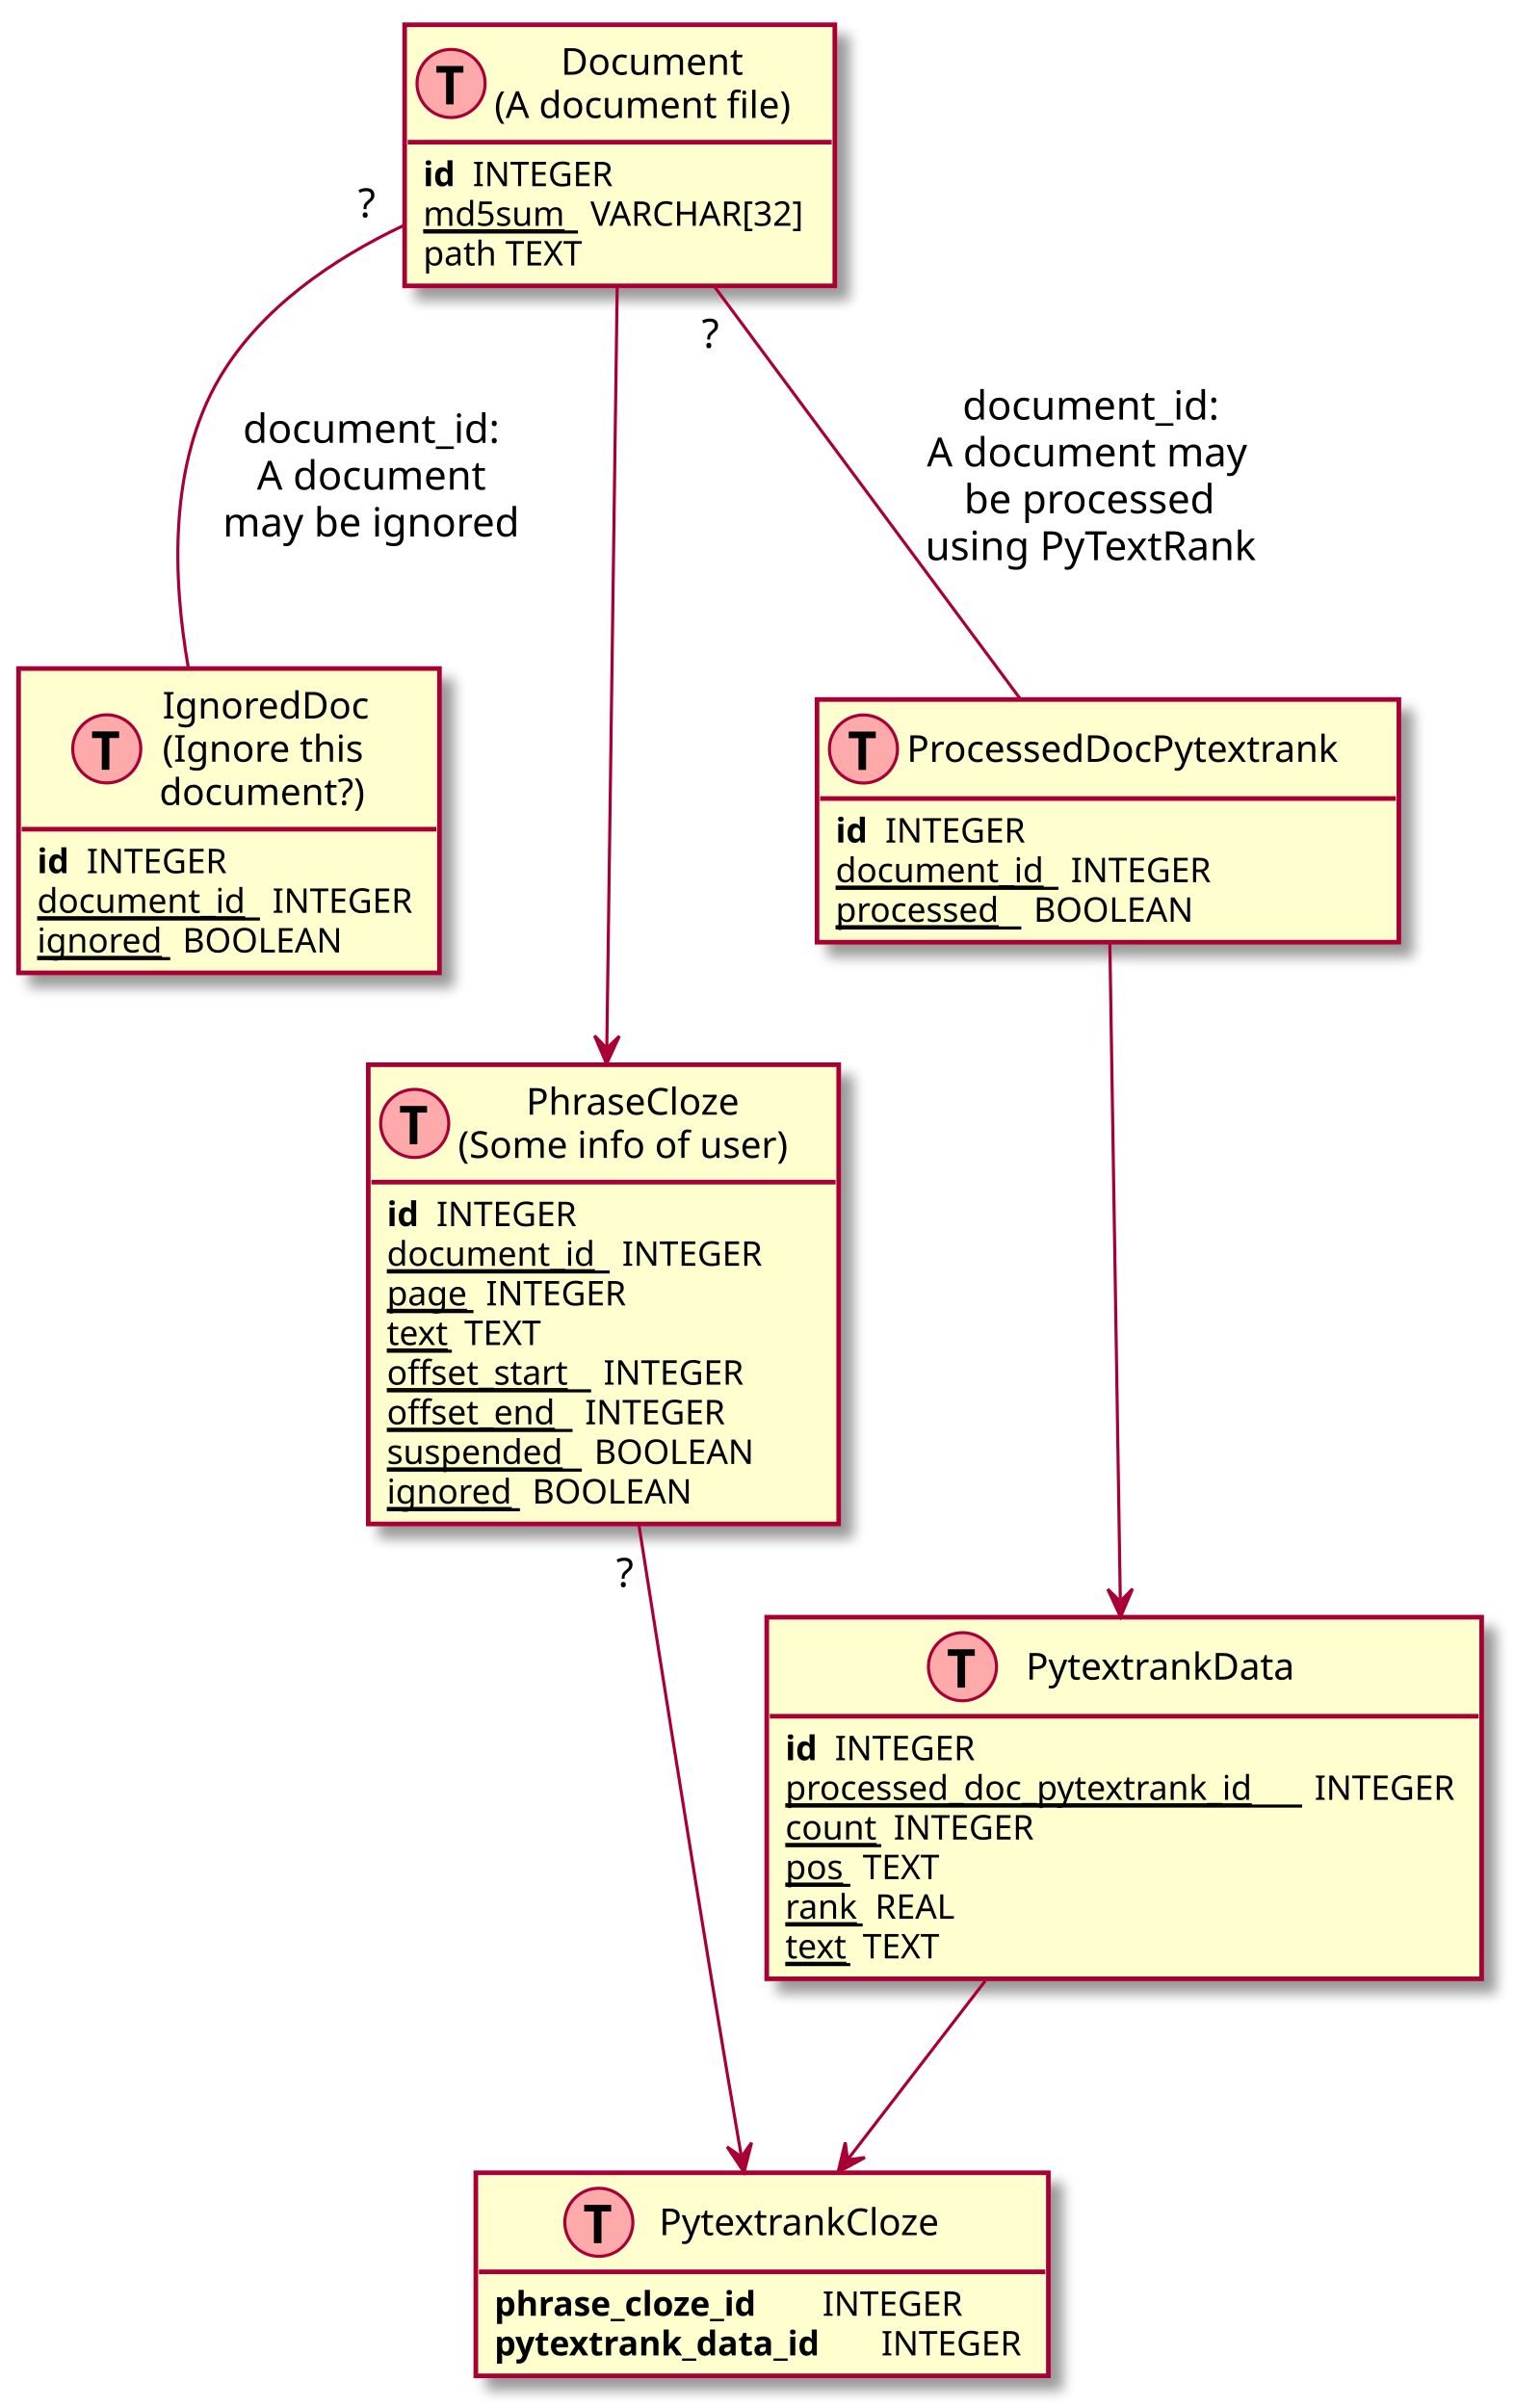
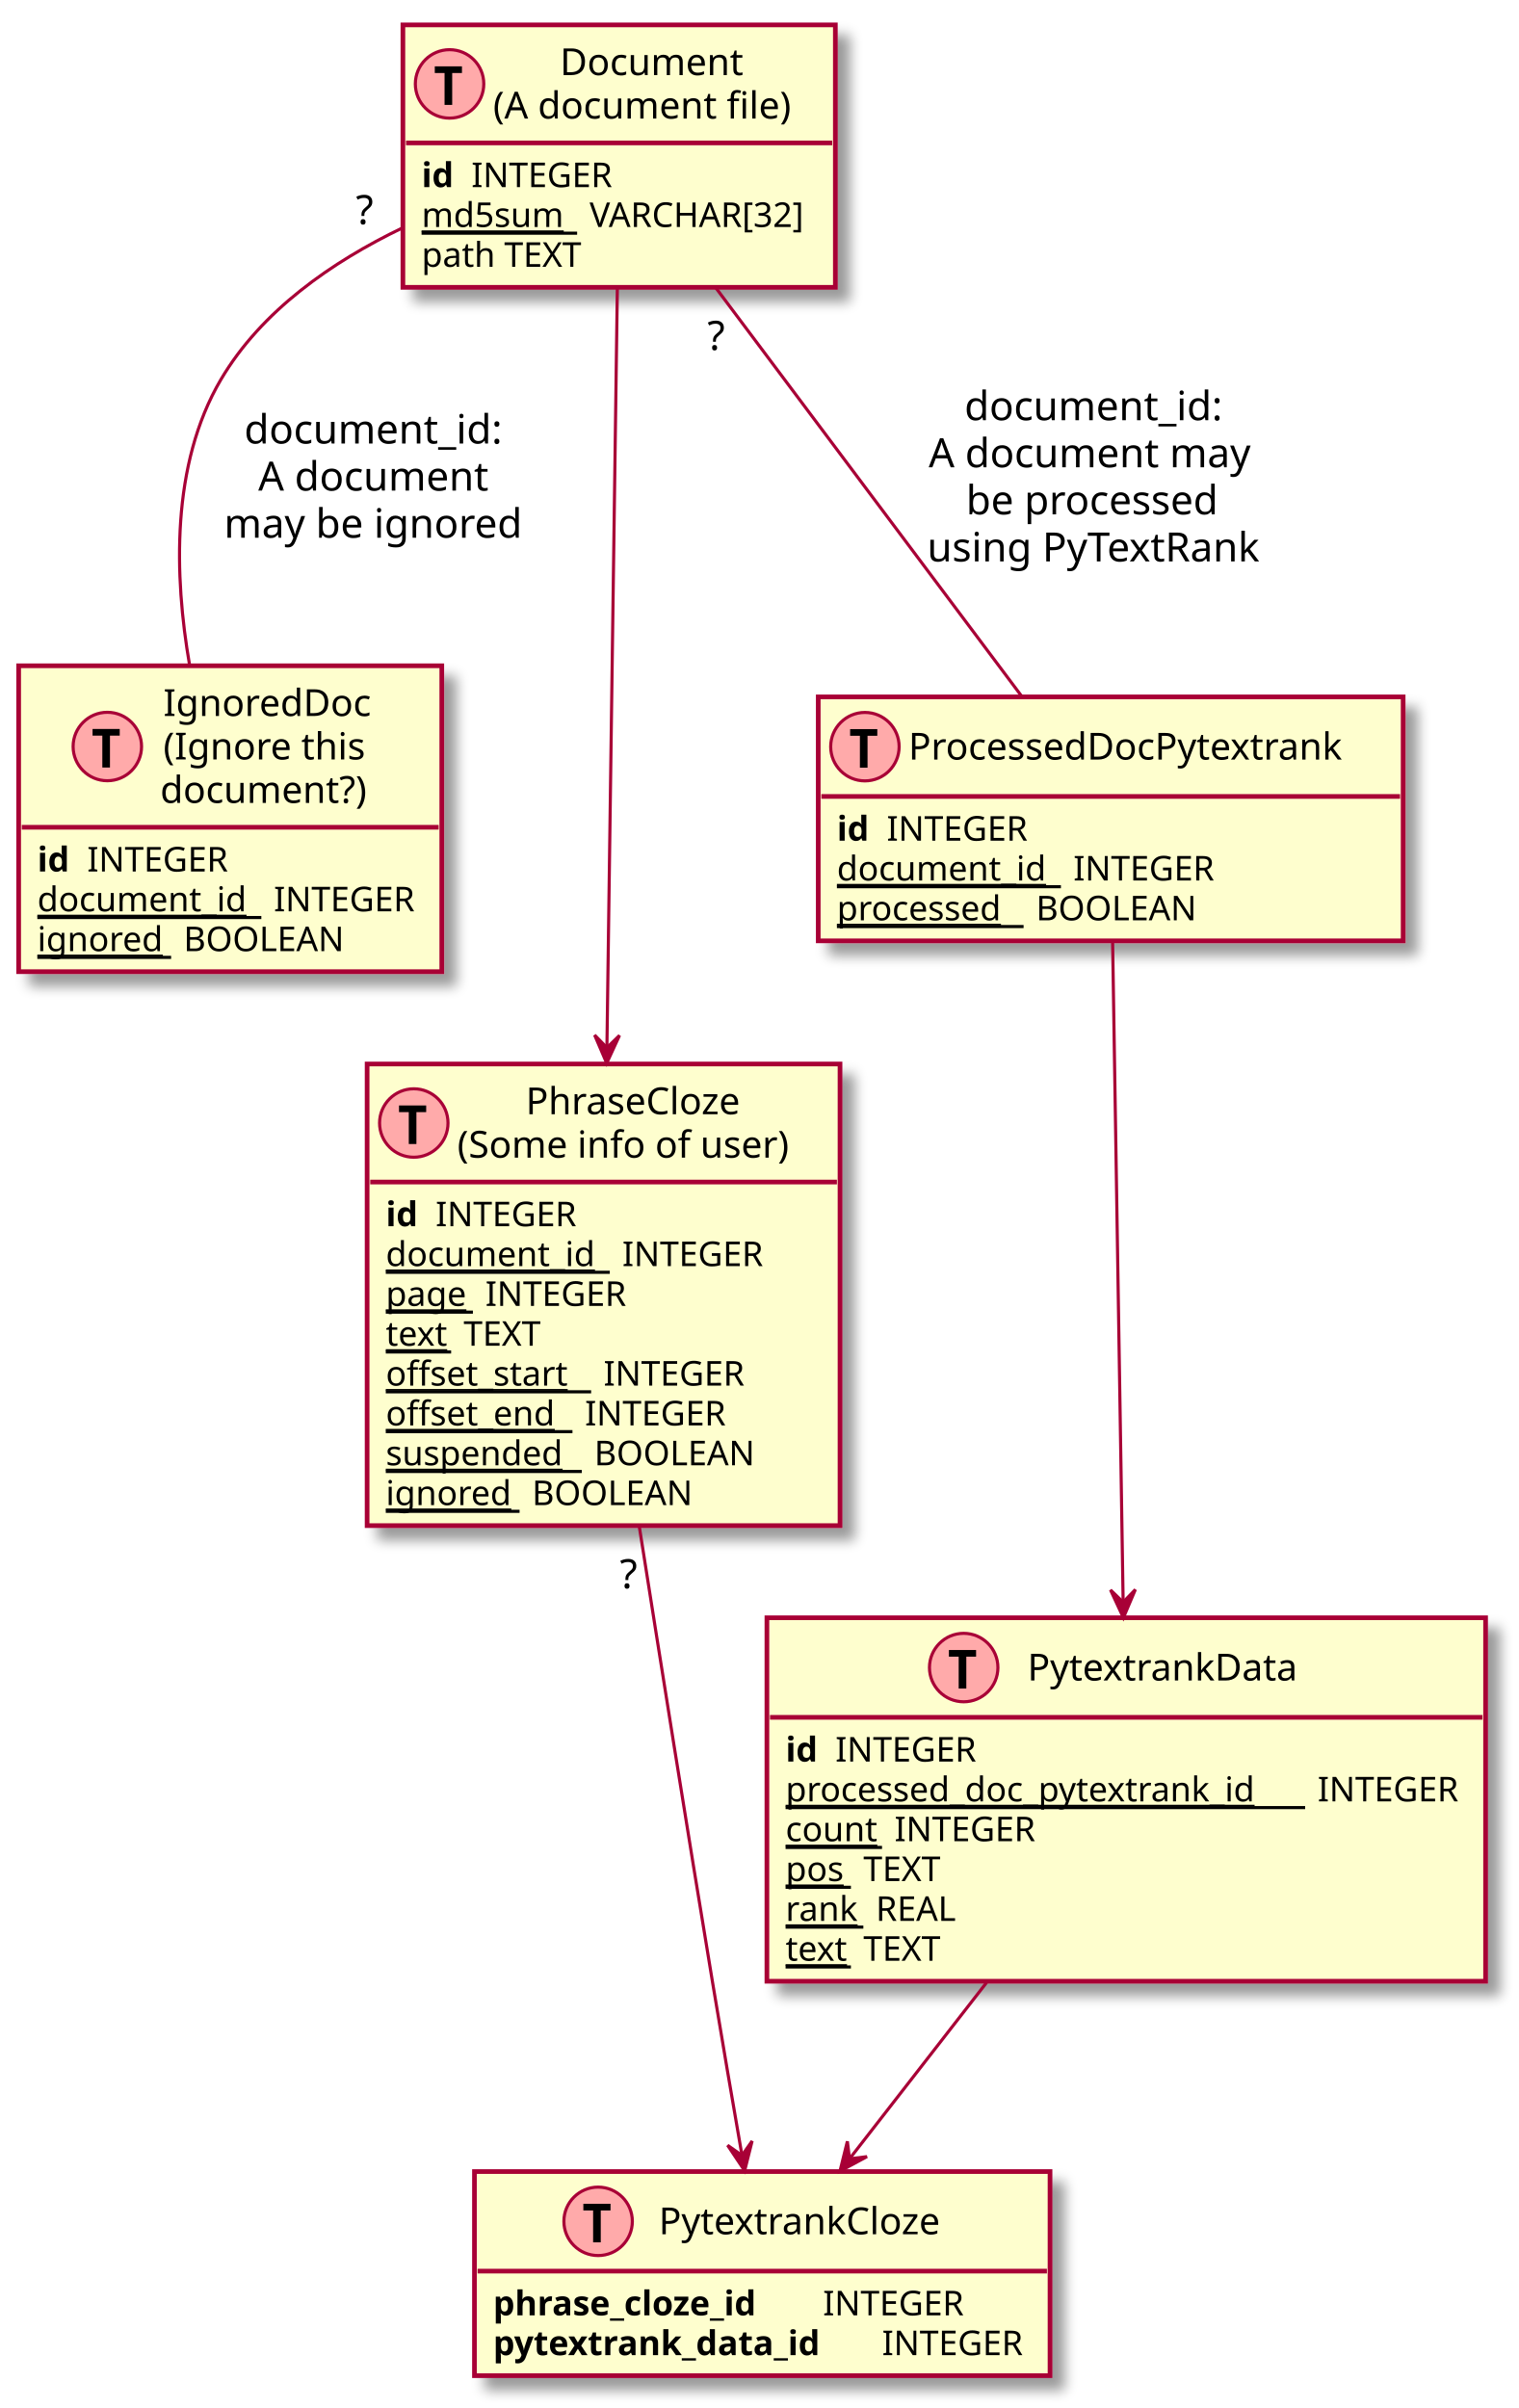
- <svg xmlns="http://www.w3.org/2000/svg" contentScriptType="application/ecmascript" contentStyleType="text/css" height="778px" preserveAspectRatio="none" style="width:489px;height:778px;" version="1.1" viewBox="0 0 489 778" width="489px" zoomAndPan="magnify">
+ <svg xmlns="http://www.w3.org/2000/svg" contentScriptType="application/ecmascript" contentStyleType="text/css" height="774px" preserveAspectRatio="none" style="width:488px;height:774px;" version="1.1" viewBox="0 0 488 774" width="488px" zoomAndPan="magnify">
  <defs>
    <filter height="300%" id="fykl9tbq8nbkh" width="300%" x="-1" y="-1">
      <feGaussianBlur result="blurOut" stdDeviation="2.0" />
      <feColorMatrix in="blurOut" result="blurOut2" type="matrix" values="0 0 0 0 0 0 0 0 0 0 0 0 0 0 0 0 0 0 .4 0" />
      <feOffset dx="4.0" dy="4.0" in="blurOut2" result="blurOut3" />
      <feBlend in="SourceGraphic" in2="blurOut3" mode="normal" />
    </filter>
  </defs>
  <g>
-     <rect fill="#FEFECE" filter="url(#fykl9tbq8nbkh)" height="84.352" id="document" style="stroke: #A80036; stroke-width: 1.5;" width="139" x="130.75" y="8" />
-     <ellipse cx="145.75" cy="26.969" fill="#FFAAAA" rx="11" ry="11" style="stroke: #A80036; stroke-width: 1.0;" />
-     <path d="M146.594,33.719 L144.141,33.719 L144.141,23.469 L141,23.469 L141,21.328 L149.734,21.328 L149.734,23.469 L146.594,23.469 L146.594,33.719 Z " />
-     <text fill="#000000" font-family="sans-serif" font-size="12" lengthAdjust="spacingAndGlyphs" textLength="64" x="181.25" y="24.139">Document</text>
-     <text fill="#000000" font-family="sans-serif" font-size="12" lengthAdjust="spacingAndGlyphs" textLength="107" x="159.75" y="38.107">(A document file)</text>
-     <line style="stroke: #A80036; stroke-width: 1.5;" x1="131.75" x2="268.75" y1="45.938" y2="45.938" />
-     <text fill="#000000" font-family="sans-serif" font-size="11" font-weight="bold" lengthAdjust="spacingAndGlyphs" textLength="12" x="136.75" y="60.148">id</text>
-     <text fill="#000000" font-family="sans-serif" font-size="11" lengthAdjust="spacingAndGlyphs" textLength="48" x="152.75" y="60.148">INTEGER</text>
-     <text fill="#000000" font-family="sans-serif" font-size="11" lengthAdjust="spacingAndGlyphs" text-decoration="underline" textLength="50" x="136.75" y="72.953">md5sum</text>
-     <line style="stroke: #000000; stroke-width: 1.0;" x1="136.75" x2="186.75" y1="74.953" y2="74.953" />
-     <text fill="#000000" font-family="sans-serif" font-size="11" lengthAdjust="spacingAndGlyphs" textLength="73" x="190.75" y="72.953">VARCHAR[32]</text>
-     <text fill="#000000" font-family="sans-serif" font-size="11" lengthAdjust="spacingAndGlyphs" textLength="57" x="136.75" y="85.757">path TEXT</text>
-     <rect fill="#FEFECE" filter="url(#fykl9tbq8nbkh)" height="98.32" id="ignored_doc" style="stroke: #A80036; stroke-width: 1.5;" width="136" x="6" y="216" />
-     <ellipse cx="34.5" cy="241.953" fill="#FFAAAA" rx="11" ry="11" style="stroke: #A80036; stroke-width: 1.0;" />
-     <path d="M35.344,248.703 L32.891,248.703 L32.891,238.453 L29.75,238.453 L29.75,236.312 L38.484,236.312 L38.484,238.453 L35.344,238.453 L35.344,248.703 Z " />
-     <text fill="#000000" font-family="sans-serif" font-size="12" lengthAdjust="spacingAndGlyphs" textLength="72" x="52.5" y="232.139">IgnoredDoc</text>
-     <text fill="#000000" font-family="sans-serif" font-size="12" lengthAdjust="spacingAndGlyphs" textLength="72" x="52.5" y="246.107">(Ignore this</text>
-     <text fill="#000000" font-family="sans-serif" font-size="12" lengthAdjust="spacingAndGlyphs" textLength="74" x="51.5" y="260.076">document?)</text>
-     <line style="stroke: #A80036; stroke-width: 1.5;" x1="7" x2="141" y1="267.906" y2="267.906" />
-     <text fill="#000000" font-family="sans-serif" font-size="11" font-weight="bold" lengthAdjust="spacingAndGlyphs" textLength="12" x="12" y="282.117">id</text>
-     <text fill="#000000" font-family="sans-serif" font-size="11" lengthAdjust="spacingAndGlyphs" textLength="48" x="28" y="282.117">INTEGER</text>
-     <text fill="#000000" font-family="sans-serif" font-size="11" lengthAdjust="spacingAndGlyphs" text-decoration="underline" textLength="72" x="12" y="294.921">document_id</text>
-     <line style="stroke: #000000; stroke-width: 1.0;" x1="12" x2="84" y1="296.921" y2="296.921" />
-     <text fill="#000000" font-family="sans-serif" font-size="11" lengthAdjust="spacingAndGlyphs" textLength="48" x="88" y="294.921">INTEGER</text>
-     <text fill="#000000" font-family="sans-serif" font-size="11" lengthAdjust="spacingAndGlyphs" text-decoration="underline" textLength="43" x="12" y="307.726">ignored</text>
-     <line style="stroke: #000000; stroke-width: 1.0;" x1="12" x2="55" y1="309.726" y2="309.726" />
-     <text fill="#000000" font-family="sans-serif" font-size="11" lengthAdjust="spacingAndGlyphs" textLength="54" x="59" y="307.726">BOOLEAN</text>
-     <rect fill="#FEFECE" filter="url(#fykl9tbq8nbkh)" height="148.375" id="phrase_cloze" style="stroke: #A80036; stroke-width: 1.5;" width="152" x="119" y="344" />
-     <ellipse cx="134" cy="362.969" fill="#FFAAAA" rx="11" ry="11" style="stroke: #A80036; stroke-width: 1.0;" />
-     <path d="M134.844,369.719 L132.391,369.719 L132.391,359.469 L129.25,359.469 L129.25,357.328 L137.984,357.328 L137.984,359.469 L134.844,359.469 L134.844,369.719 Z " />
-     <text fill="#000000" font-family="sans-serif" font-size="12" lengthAdjust="spacingAndGlyphs" textLength="76" x="170" y="360.139">PhraseCloze</text>
-     <text fill="#000000" font-family="sans-serif" font-size="12" lengthAdjust="spacingAndGlyphs" textLength="120" x="148" y="374.107">(Some info of user)</text>
-     <line style="stroke: #A80036; stroke-width: 1.5;" x1="120" x2="270" y1="381.938" y2="381.938" />
-     <text fill="#000000" font-family="sans-serif" font-size="11" font-weight="bold" lengthAdjust="spacingAndGlyphs" textLength="12" x="125" y="396.148">id</text>
-     <text fill="#000000" font-family="sans-serif" font-size="11" lengthAdjust="spacingAndGlyphs" textLength="48" x="141" y="396.148">INTEGER</text>
-     <text fill="#000000" font-family="sans-serif" font-size="11" lengthAdjust="spacingAndGlyphs" text-decoration="underline" textLength="72" x="125" y="408.953">document_id</text>
-     <line style="stroke: #000000; stroke-width: 1.0;" x1="125" x2="197" y1="410.953" y2="410.953" />
-     <text fill="#000000" font-family="sans-serif" font-size="11" lengthAdjust="spacingAndGlyphs" textLength="48" x="201" y="408.953">INTEGER</text>
-     <text fill="#000000" font-family="sans-serif" font-size="11" lengthAdjust="spacingAndGlyphs" text-decoration="underline" textLength="28" x="125" y="421.757">page</text>
-     <line style="stroke: #000000; stroke-width: 1.0;" x1="125" x2="153" y1="423.757" y2="423.757" />
-     <text fill="#000000" font-family="sans-serif" font-size="11" lengthAdjust="spacingAndGlyphs" textLength="48" x="157" y="421.757">INTEGER</text>
-     <text fill="#000000" font-family="sans-serif" font-size="11" lengthAdjust="spacingAndGlyphs" text-decoration="underline" textLength="21" x="125" y="434.562">text</text>
-     <line style="stroke: #000000; stroke-width: 1.0;" x1="125" x2="146" y1="436.562" y2="436.562" />
-     <text fill="#000000" font-family="sans-serif" font-size="11" lengthAdjust="spacingAndGlyphs" textLength="28" x="150" y="434.562">TEXT</text>
-     <text fill="#000000" font-family="sans-serif" font-size="11" lengthAdjust="spacingAndGlyphs" text-decoration="underline" textLength="66" x="125" y="447.367">offset_start</text>
-     <line style="stroke: #000000; stroke-width: 1.0;" x1="125" x2="191" y1="449.367" y2="449.367" />
-     <text fill="#000000" font-family="sans-serif" font-size="11" lengthAdjust="spacingAndGlyphs" textLength="48" x="195" y="447.367">INTEGER</text>
-     <text fill="#000000" font-family="sans-serif" font-size="11" lengthAdjust="spacingAndGlyphs" text-decoration="underline" textLength="60" x="125" y="460.171">offset_end</text>
-     <line style="stroke: #000000; stroke-width: 1.0;" x1="125" x2="185" y1="462.171" y2="462.171" />
-     <text fill="#000000" font-family="sans-serif" font-size="11" lengthAdjust="spacingAndGlyphs" textLength="48" x="189" y="460.171">INTEGER</text>
-     <text fill="#000000" font-family="sans-serif" font-size="11" lengthAdjust="spacingAndGlyphs" text-decoration="underline" textLength="63" x="125" y="472.976">suspended</text>
-     <line style="stroke: #000000; stroke-width: 1.0;" x1="125" x2="188" y1="474.976" y2="474.976" />
-     <text fill="#000000" font-family="sans-serif" font-size="11" lengthAdjust="spacingAndGlyphs" textLength="54" x="192" y="472.976">BOOLEAN</text>
-     <text fill="#000000" font-family="sans-serif" font-size="11" lengthAdjust="spacingAndGlyphs" text-decoration="underline" textLength="43" x="125" y="485.781">ignored</text>
-     <line style="stroke: #000000; stroke-width: 1.0;" x1="125" x2="168" y1="487.781" y2="487.781" />
-     <text fill="#000000" font-family="sans-serif" font-size="11" lengthAdjust="spacingAndGlyphs" textLength="54" x="172" y="485.781">BOOLEAN</text>
-     <rect fill="#FEFECE" filter="url(#fykl9tbq8nbkh)" height="78.414" id="processed_doc_pytextrank" style="stroke: #A80036; stroke-width: 1.5;" width="188" x="264" y="226" />
-     <ellipse cx="279" cy="242" fill="#FFAAAA" rx="11" ry="11" style="stroke: #A80036; stroke-width: 1.0;" />
-     <path d="M279.844,248.75 L277.391,248.75 L277.391,238.5 L274.25,238.5 L274.25,236.359 L282.984,236.359 L282.984,238.5 L279.844,238.5 L279.844,248.75 Z " />
-     <text fill="#000000" font-family="sans-serif" font-size="12" lengthAdjust="spacingAndGlyphs" textLength="156" x="293" y="246.154">ProcessedDocPytextrank</text>
-     <line style="stroke: #A80036; stroke-width: 1.5;" x1="265" x2="451" y1="258" y2="258" />
-     <text fill="#000000" font-family="sans-serif" font-size="11" font-weight="bold" lengthAdjust="spacingAndGlyphs" textLength="12" x="270" y="272.21">id</text>
-     <text fill="#000000" font-family="sans-serif" font-size="11" lengthAdjust="spacingAndGlyphs" textLength="48" x="286" y="272.21">INTEGER</text>
-     <text fill="#000000" font-family="sans-serif" font-size="11" lengthAdjust="spacingAndGlyphs" text-decoration="underline" textLength="72" x="270" y="285.015">document_id</text>
-     <line style="stroke: #000000; stroke-width: 1.0;" x1="270" x2="342" y1="287.015" y2="287.015" />
-     <text fill="#000000" font-family="sans-serif" font-size="11" lengthAdjust="spacingAndGlyphs" textLength="48" x="346" y="285.015">INTEGER</text>
-     <text fill="#000000" font-family="sans-serif" font-size="11" lengthAdjust="spacingAndGlyphs" text-decoration="underline" textLength="60" x="270" y="297.82">processed</text>
-     <line style="stroke: #000000; stroke-width: 1.0;" x1="270" x2="330" y1="299.82" y2="299.82" />
-     <text fill="#000000" font-family="sans-serif" font-size="11" lengthAdjust="spacingAndGlyphs" textLength="54" x="334" y="297.82">BOOLEAN</text>
-     <rect fill="#FEFECE" filter="url(#fykl9tbq8nbkh)" height="65.609" id="pytextrank_cloze" style="stroke: #A80036; stroke-width: 1.5;" width="185" x="153.75" y="702" />
-     <ellipse cx="193.5" cy="718" fill="#FFAAAA" rx="11" ry="11" style="stroke: #A80036; stroke-width: 1.0;" />
-     <path d="M194.344,724.75 L191.891,724.75 L191.891,714.5 L188.75,714.5 L188.75,712.359 L197.484,712.359 L197.484,714.5 L194.344,714.5 L194.344,724.75 Z " />
-     <text fill="#000000" font-family="sans-serif" font-size="12" lengthAdjust="spacingAndGlyphs" textLength="98" x="213" y="722.154">PytextrankCloze</text>
-     <line style="stroke: #A80036; stroke-width: 1.5;" x1="154.75" x2="337.75" y1="734" y2="734" />
-     <text fill="#000000" font-family="sans-serif" font-size="11" font-weight="bold" lengthAdjust="spacingAndGlyphs" textLength="102" x="159.75" y="748.21">phrase_cloze_id</text>
-     <text fill="#000000" font-family="sans-serif" font-size="11" lengthAdjust="spacingAndGlyphs" textLength="48" x="265.75" y="748.21">INTEGER</text>
-     <text fill="#000000" font-family="sans-serif" font-size="11" font-weight="bold" lengthAdjust="spacingAndGlyphs" textLength="121" x="159.75" y="761.015">pytextrank_data_id</text>
-     <text fill="#000000" font-family="sans-serif" font-size="11" lengthAdjust="spacingAndGlyphs" textLength="48" x="284.75" y="761.015">INTEGER</text>
-     <rect fill="#FEFECE" filter="url(#fykl9tbq8nbkh)" height="116.828" id="pytextrank_data" style="stroke: #A80036; stroke-width: 1.5;" width="231" x="247.75" y="522.5" />
-     <ellipse cx="311" cy="538.5" fill="#FFAAAA" rx="11" ry="11" style="stroke: #A80036; stroke-width: 1.0;" />
-     <path d="M311.844,545.25 L309.391,545.25 L309.391,535 L306.25,535 L306.25,532.859 L314.984,532.859 L314.984,535 L311.844,535 L311.844,545.25 Z " />
-     <text fill="#000000" font-family="sans-serif" font-size="12" lengthAdjust="spacingAndGlyphs" textLength="96" x="331.5" y="542.654">PytextrankData</text>
-     <line style="stroke: #A80036; stroke-width: 1.5;" x1="248.75" x2="477.75" y1="554.5" y2="554.5" />
-     <text fill="#000000" font-family="sans-serif" font-size="11" font-weight="bold" lengthAdjust="spacingAndGlyphs" textLength="12" x="253.75" y="568.71">id</text>
-     <text fill="#000000" font-family="sans-serif" font-size="11" lengthAdjust="spacingAndGlyphs" textLength="48" x="269.75" y="568.71">INTEGER</text>
-     <text fill="#000000" font-family="sans-serif" font-size="11" lengthAdjust="spacingAndGlyphs" text-decoration="underline" textLength="167" x="253.75" y="581.515">processed_doc_pytextrank_id</text>
-     <line style="stroke: #000000; stroke-width: 1.0;" x1="253.75" x2="420.75" y1="583.515" y2="583.515" />
-     <text fill="#000000" font-family="sans-serif" font-size="11" lengthAdjust="spacingAndGlyphs" textLength="48" x="424.75" y="581.515">INTEGER</text>
-     <text fill="#000000" font-family="sans-serif" font-size="11" lengthAdjust="spacingAndGlyphs" text-decoration="underline" textLength="31" x="253.75" y="594.32">count</text>
-     <line style="stroke: #000000; stroke-width: 1.0;" x1="253.75" x2="284.75" y1="596.32" y2="596.32" />
-     <text fill="#000000" font-family="sans-serif" font-size="11" lengthAdjust="spacingAndGlyphs" textLength="48" x="288.75" y="594.32">INTEGER</text>
-     <text fill="#000000" font-family="sans-serif" font-size="11" lengthAdjust="spacingAndGlyphs" text-decoration="underline" textLength="21" x="253.75" y="607.125">pos</text>
-     <line style="stroke: #000000; stroke-width: 1.0;" x1="253.75" x2="274.75" y1="609.125" y2="609.125" />
-     <text fill="#000000" font-family="sans-serif" font-size="11" lengthAdjust="spacingAndGlyphs" textLength="28" x="278.75" y="607.125">TEXT</text>
-     <text fill="#000000" font-family="sans-serif" font-size="11" lengthAdjust="spacingAndGlyphs" text-decoration="underline" textLength="25" x="253.75" y="619.929">rank</text>
-     <line style="stroke: #000000; stroke-width: 1.0;" x1="253.75" x2="278.75" y1="621.929" y2="621.929" />
-     <text fill="#000000" font-family="sans-serif" font-size="11" lengthAdjust="spacingAndGlyphs" textLength="27" x="282.75" y="619.929">REAL</text>
-     <text fill="#000000" font-family="sans-serif" font-size="11" lengthAdjust="spacingAndGlyphs" text-decoration="underline" textLength="21" x="253.75" y="632.734">text</text>
-     <line style="stroke: #000000; stroke-width: 1.0;" x1="253.75" x2="274.75" y1="634.734" y2="634.734" />
-     <text fill="#000000" font-family="sans-serif" font-size="11" lengthAdjust="spacingAndGlyphs" textLength="28" x="278.75" y="632.734">TEXT</text>
-     <path d="M230.464,92.069 C259.16,130.753 301.804,188.243 329.753,225.92 " fill="none" id="document-processed_doc_pytextrank" style="stroke: #A80036; stroke-width: 1.0;" />
-     <text fill="#000000" font-family="sans-serif" font-size="13" lengthAdjust="spacingAndGlyphs" textLength="87" x="311" y="135.567">document_id:</text>
-     <text fill="#000000" font-family="sans-serif" font-size="13" lengthAdjust="spacingAndGlyphs" textLength="110" x="299.5" y="150.7">A document may</text>
-     <text fill="#000000" font-family="sans-serif" font-size="13" lengthAdjust="spacingAndGlyphs" textLength="86" x="311.5" y="165.833">be processed</text>
-     <text fill="#000000" font-family="sans-serif" font-size="13" lengthAdjust="spacingAndGlyphs" textLength="111" x="299" y="180.965">using PyTextRank</text>
-     <text fill="#000000" font-family="sans-serif" font-size="13" lengthAdjust="spacingAndGlyphs" textLength="7" x="226.723" y="112.328">?</text>
-     <path d="M130.522,72.798 C107.442,83.722 84.268,99.553 71,122 C54.501,149.914 55.743,186.619 60.855,215.718 " fill="none" id="document-ignored_doc" style="stroke: #A80036; stroke-width: 1.0;" />
-     <text fill="#000000" font-family="sans-serif" font-size="13" lengthAdjust="spacingAndGlyphs" textLength="87" x="78.5" y="143.067">document_id:</text>
-     <text fill="#000000" font-family="sans-serif" font-size="13" lengthAdjust="spacingAndGlyphs" textLength="78" x="83" y="158.2">A document</text>
-     <text fill="#000000" font-family="sans-serif" font-size="13" lengthAdjust="spacingAndGlyphs" textLength="100" x="72" y="173.333">may be ignored</text>
-     <text fill="#000000" font-family="sans-serif" font-size="13" lengthAdjust="spacingAndGlyphs" textLength="7" x="115.679" y="70.173">?</text>
-     <path d="M199.436,92.273 C198.623,151.791 197.106,262.842 196.075,338.329 " fill="none" id="document-phrase_cloze" style="stroke: #A80036; stroke-width: 1.0;" />
-     <polygon fill="#A80036" points="196.001,343.701,200.124,334.757,196.07,338.702,192.125,334.647,196.001,343.701" style="stroke: #A80036; stroke-width: 1.0;" />
-     <path d="M206.376,492.198 C213.121,535.253 221.908,590.743 230,640 C233.064,658.653 236.578,679.367 239.531,696.594 " fill="none" id="phrase_cloze-pytextrank_cloze" style="stroke: #A80036; stroke-width: 1.0;" />
-     <polygon fill="#A80036" points="240.428,701.821,242.847,692.274,239.582,696.894,234.963,693.628,240.428,701.821" style="stroke: #A80036; stroke-width: 1.0;" />
-     <text fill="#000000" font-family="sans-serif" font-size="13" lengthAdjust="spacingAndGlyphs" textLength="7" x="199.085" y="512.678">?</text>
-     <path d="M318.434,639.898 C303.55,659.234 287.389,680.229 274.117,697.472 " fill="none" id="pytextrank_data-pytextrank_cloze" style="stroke: #A80036; stroke-width: 1.0;" />
-     <polygon fill="#A80036" points="270.807,701.772,279.466,697.079,273.856,697.809,273.126,692.2,270.807,701.772" style="stroke: #A80036; stroke-width: 1.0;" />
-     <path d="M358.608,304.189 C359.451,357.126 360.985,453.464 361.998,517.106 " fill="none" id="processed_doc_pytextrank-pytextrank_data" style="stroke: #A80036; stroke-width: 1.0;" />
-     <polygon fill="#A80036" points="362.083,522.394,365.938,513.331,362.003,517.395,357.94,513.459,362.083,522.394" style="stroke: #A80036; stroke-width: 1.0;" />
+     <rect fill="#FEFECE" filter="url(#fykl9tbq8nbkh)" height="84.352" id="document" style="stroke: #A80036; stroke-width: 1.5;" width="139" x="129.5" y="8" />
+     <ellipse cx="144.5" cy="26.969" fill="#FFAAAA" rx="11" ry="11" style="stroke: #A80036; stroke-width: 1.0;" />
+     <path d="M145.344,33.719 L142.891,33.719 L142.891,23.469 L139.75,23.469 L139.75,21.328 L148.484,21.328 L148.484,23.469 L145.344,23.469 L145.344,33.719 Z " />
+     <text fill="#000000" font-family="sans-serif" font-size="12" lengthAdjust="spacingAndGlyphs" textLength="64" x="180" y="24.139">Document</text>
+     <text fill="#000000" font-family="sans-serif" font-size="12" lengthAdjust="spacingAndGlyphs" textLength="107" x="158.5" y="38.107">(A document file)</text>
+     <line style="stroke: #A80036; stroke-width: 1.5;" x1="130.5" x2="267.5" y1="45.938" y2="45.938" />
+     <text fill="#000000" font-family="sans-serif" font-size="11" font-weight="bold" lengthAdjust="spacingAndGlyphs" textLength="12" x="135.5" y="60.148">id</text>
+     <text fill="#000000" font-family="sans-serif" font-size="11" lengthAdjust="spacingAndGlyphs" textLength="48" x="151.5" y="60.148">INTEGER</text>
+     <text fill="#000000" font-family="sans-serif" font-size="11" lengthAdjust="spacingAndGlyphs" text-decoration="underline" textLength="50" x="135.5" y="72.953">md5sum</text>
+     <line style="stroke: #000000; stroke-width: 1.0;" x1="135.5" x2="185.5" y1="74.953" y2="74.953" />
+     <text fill="#000000" font-family="sans-serif" font-size="11" lengthAdjust="spacingAndGlyphs" textLength="73" x="189.5" y="72.953">VARCHAR[32]</text>
+     <text fill="#000000" font-family="sans-serif" font-size="11" lengthAdjust="spacingAndGlyphs" textLength="57" x="135.5" y="85.757">path TEXT</text>
+     <rect fill="#FEFECE" filter="url(#fykl9tbq8nbkh)" height="98.32" id="ignored_doc" style="stroke: #A80036; stroke-width: 1.5;" width="136" x="6" y="214" />
+     <ellipse cx="34.5" cy="239.953" fill="#FFAAAA" rx="11" ry="11" style="stroke: #A80036; stroke-width: 1.0;" />
+     <path d="M35.344,246.703 L32.891,246.703 L32.891,236.453 L29.75,236.453 L29.75,234.312 L38.484,234.312 L38.484,236.453 L35.344,236.453 L35.344,246.703 Z " />
+     <text fill="#000000" font-family="sans-serif" font-size="12" lengthAdjust="spacingAndGlyphs" textLength="72" x="52.5" y="230.139">IgnoredDoc</text>
+     <text fill="#000000" font-family="sans-serif" font-size="12" lengthAdjust="spacingAndGlyphs" textLength="72" x="52.5" y="244.107">(Ignore this</text>
+     <text fill="#000000" font-family="sans-serif" font-size="12" lengthAdjust="spacingAndGlyphs" textLength="74" x="51.5" y="258.076">document?)</text>
+     <line style="stroke: #A80036; stroke-width: 1.5;" x1="7" x2="141" y1="265.906" y2="265.906" />
+     <text fill="#000000" font-family="sans-serif" font-size="11" font-weight="bold" lengthAdjust="spacingAndGlyphs" textLength="12" x="12" y="280.117">id</text>
+     <text fill="#000000" font-family="sans-serif" font-size="11" lengthAdjust="spacingAndGlyphs" textLength="48" x="28" y="280.117">INTEGER</text>
+     <text fill="#000000" font-family="sans-serif" font-size="11" lengthAdjust="spacingAndGlyphs" text-decoration="underline" textLength="72" x="12" y="292.921">document_id</text>
+     <line style="stroke: #000000; stroke-width: 1.0;" x1="12" x2="84" y1="294.921" y2="294.921" />
+     <text fill="#000000" font-family="sans-serif" font-size="11" lengthAdjust="spacingAndGlyphs" textLength="48" x="88" y="292.921">INTEGER</text>
+     <text fill="#000000" font-family="sans-serif" font-size="11" lengthAdjust="spacingAndGlyphs" text-decoration="underline" textLength="43" x="12" y="305.726">ignored</text>
+     <line style="stroke: #000000; stroke-width: 1.0;" x1="12" x2="55" y1="307.726" y2="307.726" />
+     <text fill="#000000" font-family="sans-serif" font-size="11" lengthAdjust="spacingAndGlyphs" textLength="54" x="59" y="305.726">BOOLEAN</text>
+     <rect fill="#FEFECE" filter="url(#fykl9tbq8nbkh)" height="148.375" id="phrase_cloze" style="stroke: #A80036; stroke-width: 1.5;" width="152" x="118" y="342" />
+     <ellipse cx="133" cy="360.969" fill="#FFAAAA" rx="11" ry="11" style="stroke: #A80036; stroke-width: 1.0;" />
+     <path d="M133.844,367.719 L131.391,367.719 L131.391,357.469 L128.25,357.469 L128.25,355.328 L136.984,355.328 L136.984,357.469 L133.844,357.469 L133.844,367.719 Z " />
+     <text fill="#000000" font-family="sans-serif" font-size="12" lengthAdjust="spacingAndGlyphs" textLength="76" x="169" y="358.139">PhraseCloze</text>
+     <text fill="#000000" font-family="sans-serif" font-size="12" lengthAdjust="spacingAndGlyphs" textLength="120" x="147" y="372.107">(Some info of user)</text>
+     <line style="stroke: #A80036; stroke-width: 1.5;" x1="119" x2="269" y1="379.938" y2="379.938" />
+     <text fill="#000000" font-family="sans-serif" font-size="11" font-weight="bold" lengthAdjust="spacingAndGlyphs" textLength="12" x="124" y="394.148">id</text>
+     <text fill="#000000" font-family="sans-serif" font-size="11" lengthAdjust="spacingAndGlyphs" textLength="48" x="140" y="394.148">INTEGER</text>
+     <text fill="#000000" font-family="sans-serif" font-size="11" lengthAdjust="spacingAndGlyphs" text-decoration="underline" textLength="72" x="124" y="406.953">document_id</text>
+     <line style="stroke: #000000; stroke-width: 1.0;" x1="124" x2="196" y1="408.953" y2="408.953" />
+     <text fill="#000000" font-family="sans-serif" font-size="11" lengthAdjust="spacingAndGlyphs" textLength="48" x="200" y="406.953">INTEGER</text>
+     <text fill="#000000" font-family="sans-serif" font-size="11" lengthAdjust="spacingAndGlyphs" text-decoration="underline" textLength="28" x="124" y="419.757">page</text>
+     <line style="stroke: #000000; stroke-width: 1.0;" x1="124" x2="152" y1="421.757" y2="421.757" />
+     <text fill="#000000" font-family="sans-serif" font-size="11" lengthAdjust="spacingAndGlyphs" textLength="48" x="156" y="419.757">INTEGER</text>
+     <text fill="#000000" font-family="sans-serif" font-size="11" lengthAdjust="spacingAndGlyphs" text-decoration="underline" textLength="21" x="124" y="432.562">text</text>
+     <line style="stroke: #000000; stroke-width: 1.0;" x1="124" x2="145" y1="434.562" y2="434.562" />
+     <text fill="#000000" font-family="sans-serif" font-size="11" lengthAdjust="spacingAndGlyphs" textLength="28" x="149" y="432.562">TEXT</text>
+     <text fill="#000000" font-family="sans-serif" font-size="11" lengthAdjust="spacingAndGlyphs" text-decoration="underline" textLength="66" x="124" y="445.367">offset_start</text>
+     <line style="stroke: #000000; stroke-width: 1.0;" x1="124" x2="190" y1="447.367" y2="447.367" />
+     <text fill="#000000" font-family="sans-serif" font-size="11" lengthAdjust="spacingAndGlyphs" textLength="48" x="194" y="445.367">INTEGER</text>
+     <text fill="#000000" font-family="sans-serif" font-size="11" lengthAdjust="spacingAndGlyphs" text-decoration="underline" textLength="60" x="124" y="458.171">offset_end</text>
+     <line style="stroke: #000000; stroke-width: 1.0;" x1="124" x2="184" y1="460.171" y2="460.171" />
+     <text fill="#000000" font-family="sans-serif" font-size="11" lengthAdjust="spacingAndGlyphs" textLength="48" x="188" y="458.171">INTEGER</text>
+     <text fill="#000000" font-family="sans-serif" font-size="11" lengthAdjust="spacingAndGlyphs" text-decoration="underline" textLength="63" x="124" y="470.976">suspended</text>
+     <line style="stroke: #000000; stroke-width: 1.0;" x1="124" x2="187" y1="472.976" y2="472.976" />
+     <text fill="#000000" font-family="sans-serif" font-size="11" lengthAdjust="spacingAndGlyphs" textLength="54" x="191" y="470.976">BOOLEAN</text>
+     <text fill="#000000" font-family="sans-serif" font-size="11" lengthAdjust="spacingAndGlyphs" text-decoration="underline" textLength="43" x="124" y="483.781">ignored</text>
+     <line style="stroke: #000000; stroke-width: 1.0;" x1="124" x2="167" y1="485.781" y2="485.781" />
+     <text fill="#000000" font-family="sans-serif" font-size="11" lengthAdjust="spacingAndGlyphs" textLength="54" x="171" y="483.781">BOOLEAN</text>
+     <rect fill="#FEFECE" filter="url(#fykl9tbq8nbkh)" height="78.414" id="processed_doc_pytextrank" style="stroke: #A80036; stroke-width: 1.5;" width="188" x="263" y="224" />
+     <ellipse cx="278" cy="240" fill="#FFAAAA" rx="11" ry="11" style="stroke: #A80036; stroke-width: 1.0;" />
+     <path d="M278.844,246.75 L276.391,246.75 L276.391,236.5 L273.25,236.5 L273.25,234.359 L281.984,234.359 L281.984,236.5 L278.844,236.5 L278.844,246.75 Z " />
+     <text fill="#000000" font-family="sans-serif" font-size="12" lengthAdjust="spacingAndGlyphs" textLength="156" x="292" y="244.154">ProcessedDocPytextrank</text>
+     <line style="stroke: #A80036; stroke-width: 1.5;" x1="264" x2="450" y1="256" y2="256" />
+     <text fill="#000000" font-family="sans-serif" font-size="11" font-weight="bold" lengthAdjust="spacingAndGlyphs" textLength="12" x="269" y="270.21">id</text>
+     <text fill="#000000" font-family="sans-serif" font-size="11" lengthAdjust="spacingAndGlyphs" textLength="48" x="285" y="270.21">INTEGER</text>
+     <text fill="#000000" font-family="sans-serif" font-size="11" lengthAdjust="spacingAndGlyphs" text-decoration="underline" textLength="72" x="269" y="283.015">document_id</text>
+     <line style="stroke: #000000; stroke-width: 1.0;" x1="269" x2="341" y1="285.015" y2="285.015" />
+     <text fill="#000000" font-family="sans-serif" font-size="11" lengthAdjust="spacingAndGlyphs" textLength="48" x="345" y="283.015">INTEGER</text>
+     <text fill="#000000" font-family="sans-serif" font-size="11" lengthAdjust="spacingAndGlyphs" text-decoration="underline" textLength="60" x="269" y="295.82">processed</text>
+     <line style="stroke: #000000; stroke-width: 1.0;" x1="269" x2="329" y1="297.82" y2="297.82" />
+     <text fill="#000000" font-family="sans-serif" font-size="11" lengthAdjust="spacingAndGlyphs" textLength="54" x="333" y="295.82">BOOLEAN</text>
+     <rect fill="#FEFECE" filter="url(#fykl9tbq8nbkh)" height="65.609" id="pytextrank_cloze" style="stroke: #A80036; stroke-width: 1.5;" width="185" x="152.5" y="698" />
+     <ellipse cx="192.25" cy="714" fill="#FFAAAA" rx="11" ry="11" style="stroke: #A80036; stroke-width: 1.0;" />
+     <path d="M193.094,720.75 L190.641,720.75 L190.641,710.5 L187.5,710.5 L187.5,708.359 L196.234,708.359 L196.234,710.5 L193.094,710.5 L193.094,720.75 Z " />
+     <text fill="#000000" font-family="sans-serif" font-size="12" lengthAdjust="spacingAndGlyphs" textLength="98" x="211.75" y="718.154">PytextrankCloze</text>
+     <line style="stroke: #A80036; stroke-width: 1.5;" x1="153.5" x2="336.5" y1="730" y2="730" />
+     <text fill="#000000" font-family="sans-serif" font-size="11" font-weight="bold" lengthAdjust="spacingAndGlyphs" textLength="102" x="158.5" y="744.21">phrase_cloze_id</text>
+     <text fill="#000000" font-family="sans-serif" font-size="11" lengthAdjust="spacingAndGlyphs" textLength="48" x="264.5" y="744.21">INTEGER</text>
+     <text fill="#000000" font-family="sans-serif" font-size="11" font-weight="bold" lengthAdjust="spacingAndGlyphs" textLength="121" x="158.5" y="757.015">pytextrank_data_id</text>
+     <text fill="#000000" font-family="sans-serif" font-size="11" lengthAdjust="spacingAndGlyphs" textLength="48" x="283.5" y="757.015">INTEGER</text>
+     <rect fill="#FEFECE" filter="url(#fykl9tbq8nbkh)" height="116.828" id="pytextrank_data" style="stroke: #A80036; stroke-width: 1.5;" width="231" x="246.5" y="520" />
+     <ellipse cx="309.75" cy="536" fill="#FFAAAA" rx="11" ry="11" style="stroke: #A80036; stroke-width: 1.0;" />
+     <path d="M310.594,542.75 L308.141,542.75 L308.141,532.5 L305,532.5 L305,530.359 L313.734,530.359 L313.734,532.5 L310.594,532.5 L310.594,542.75 Z " />
+     <text fill="#000000" font-family="sans-serif" font-size="12" lengthAdjust="spacingAndGlyphs" textLength="96" x="330.25" y="540.154">PytextrankData</text>
+     <line style="stroke: #A80036; stroke-width: 1.5;" x1="247.5" x2="476.5" y1="552" y2="552" />
+     <text fill="#000000" font-family="sans-serif" font-size="11" font-weight="bold" lengthAdjust="spacingAndGlyphs" textLength="12" x="252.5" y="566.21">id</text>
+     <text fill="#000000" font-family="sans-serif" font-size="11" lengthAdjust="spacingAndGlyphs" textLength="48" x="268.5" y="566.21">INTEGER</text>
+     <text fill="#000000" font-family="sans-serif" font-size="11" lengthAdjust="spacingAndGlyphs" text-decoration="underline" textLength="167" x="252.5" y="579.015">processed_doc_pytextrank_id</text>
+     <line style="stroke: #000000; stroke-width: 1.0;" x1="252.5" x2="419.5" y1="581.015" y2="581.015" />
+     <text fill="#000000" font-family="sans-serif" font-size="11" lengthAdjust="spacingAndGlyphs" textLength="48" x="423.5" y="579.015">INTEGER</text>
+     <text fill="#000000" font-family="sans-serif" font-size="11" lengthAdjust="spacingAndGlyphs" text-decoration="underline" textLength="31" x="252.5" y="591.82">count</text>
+     <line style="stroke: #000000; stroke-width: 1.0;" x1="252.5" x2="283.5" y1="593.82" y2="593.82" />
+     <text fill="#000000" font-family="sans-serif" font-size="11" lengthAdjust="spacingAndGlyphs" textLength="48" x="287.5" y="591.82">INTEGER</text>
+     <text fill="#000000" font-family="sans-serif" font-size="11" lengthAdjust="spacingAndGlyphs" text-decoration="underline" textLength="21" x="252.5" y="604.625">pos</text>
+     <line style="stroke: #000000; stroke-width: 1.0;" x1="252.5" x2="273.5" y1="606.625" y2="606.625" />
+     <text fill="#000000" font-family="sans-serif" font-size="11" lengthAdjust="spacingAndGlyphs" textLength="28" x="277.5" y="604.625">TEXT</text>
+     <text fill="#000000" font-family="sans-serif" font-size="11" lengthAdjust="spacingAndGlyphs" text-decoration="underline" textLength="25" x="252.5" y="617.429">rank</text>
+     <line style="stroke: #000000; stroke-width: 1.0;" x1="252.5" x2="277.5" y1="619.429" y2="619.429" />
+     <text fill="#000000" font-family="sans-serif" font-size="11" lengthAdjust="spacingAndGlyphs" textLength="27" x="281.5" y="617.429">REAL</text>
+     <text fill="#000000" font-family="sans-serif" font-size="11" lengthAdjust="spacingAndGlyphs" text-decoration="underline" textLength="21" x="252.5" y="630.234">text</text>
+     <line style="stroke: #000000; stroke-width: 1.0;" x1="252.5" x2="273.5" y1="632.234" y2="632.234" />
+     <text fill="#000000" font-family="sans-serif" font-size="11" lengthAdjust="spacingAndGlyphs" textLength="28" x="277.5" y="630.234">TEXT</text>
+     <path d="M229.839,92.184 C258.398,130.322 300.534,186.593 328.366,223.761 " fill="none" id="document-processed_doc_pytextrank" style="stroke: #A80036; stroke-width: 1.0;" />
+     <text fill="#000000" font-family="sans-serif" font-size="13" lengthAdjust="spacingAndGlyphs" textLength="87" x="310" y="135.067">document_id:</text>
+     <text fill="#000000" font-family="sans-serif" font-size="13" lengthAdjust="spacingAndGlyphs" textLength="110" x="298.5" y="150.2">A document may</text>
+     <text fill="#000000" font-family="sans-serif" font-size="13" lengthAdjust="spacingAndGlyphs" textLength="86" x="310.5" y="165.333">be processed</text>
+     <text fill="#000000" font-family="sans-serif" font-size="13" lengthAdjust="spacingAndGlyphs" textLength="111" x="298" y="180.465">using PyTextRank</text>
+     <text fill="#000000" font-family="sans-serif" font-size="13" lengthAdjust="spacingAndGlyphs" textLength="7" x="227.367" y="112.462">?</text>
+     <path d="M129.373,73.243 C106.694,84.167 84.023,99.883 71,122 C54.902,149.338 55.996,185.185 60.937,213.761 " fill="none" id="document-ignored_doc" style="stroke: #A80036; stroke-width: 1.0;" />
+     <text fill="#000000" font-family="sans-serif" font-size="13" lengthAdjust="spacingAndGlyphs" textLength="87" x="78.5" y="142.567">document_id:</text>
+     <text fill="#000000" font-family="sans-serif" font-size="13" lengthAdjust="spacingAndGlyphs" textLength="78" x="83" y="157.7">A document</text>
+     <text fill="#000000" font-family="sans-serif" font-size="13" lengthAdjust="spacingAndGlyphs" textLength="100" x="72" y="172.833">may be ignored</text>
+     <text fill="#000000" font-family="sans-serif" font-size="13" lengthAdjust="spacingAndGlyphs" textLength="7" x="114.375" y="72.02">?</text>
+     <path d="M198.436,92.048 C197.624,151.149 196.111,261.345 195.079,336.413 " fill="none" id="document-phrase_cloze" style="stroke: #A80036; stroke-width: 1.0;" />
+     <polygon fill="#A80036" points="195.006,341.756,199.129,332.812,195.075,336.757,191.13,332.702,195.006,341.756" style="stroke: #A80036; stroke-width: 1.0;" />
+     <path d="M205.436,490.371 C212.164,533.161 220.914,588.161 229,637 C232.031,655.31 235.513,675.625 238.453,692.587 " fill="none" id="phrase_cloze-pytextrank_cloze" style="stroke: #A80036; stroke-width: 1.0;" />
+     <polygon fill="#A80036" points="239.346,697.737,241.748,688.186,238.491,692.811,233.866,689.554,239.346,697.737" style="stroke: #A80036; stroke-width: 1.0;" />
+     <text fill="#000000" font-family="sans-serif" font-size="13" lengthAdjust="spacingAndGlyphs" textLength="7" x="199.217" y="510.485">?</text>
+     <path d="M317.099,637.257 C302.366,656.208 286.415,676.727 273.271,693.635 " fill="none" id="pytextrank_data-pytextrank_cloze" style="stroke: #A80036; stroke-width: 1.0;" />
+     <polygon fill="#A80036" points="269.992,697.852,278.674,693.202,273.061,693.905,272.358,688.292,269.992,697.852" style="stroke: #A80036; stroke-width: 1.0;" />
+     <path d="M357.608,302.128 C358.451,354.981 359.985,451.165 360.998,514.706 " fill="none" id="processed_doc_pytextrank-pytextrank_data" style="stroke: #A80036; stroke-width: 1.0;" />
+     <polygon fill="#A80036" points="361.083,519.986,364.938,510.923,361.003,514.987,356.94,511.051,361.083,519.986" style="stroke: #A80036; stroke-width: 1.0;" />
  </g>
</svg>
